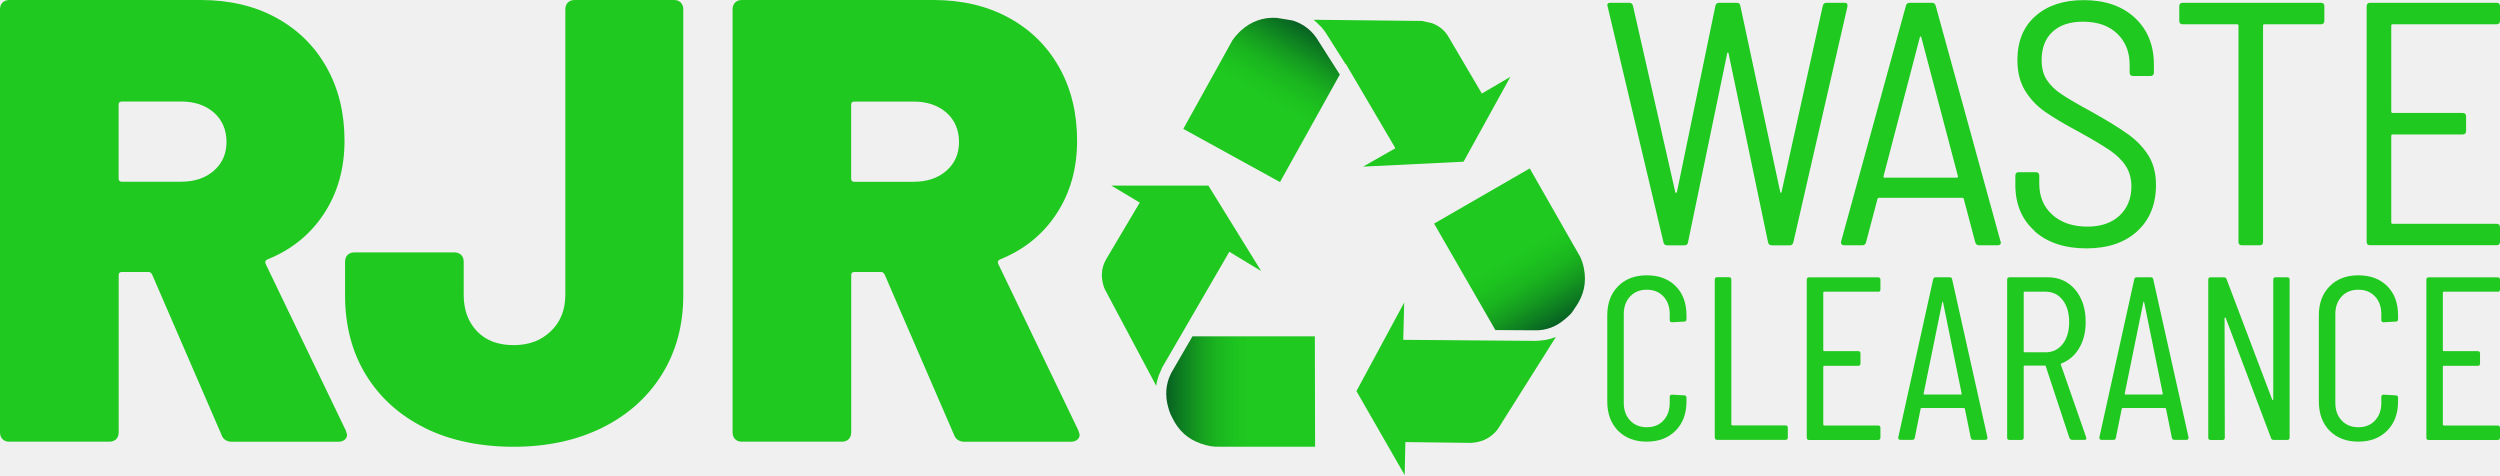
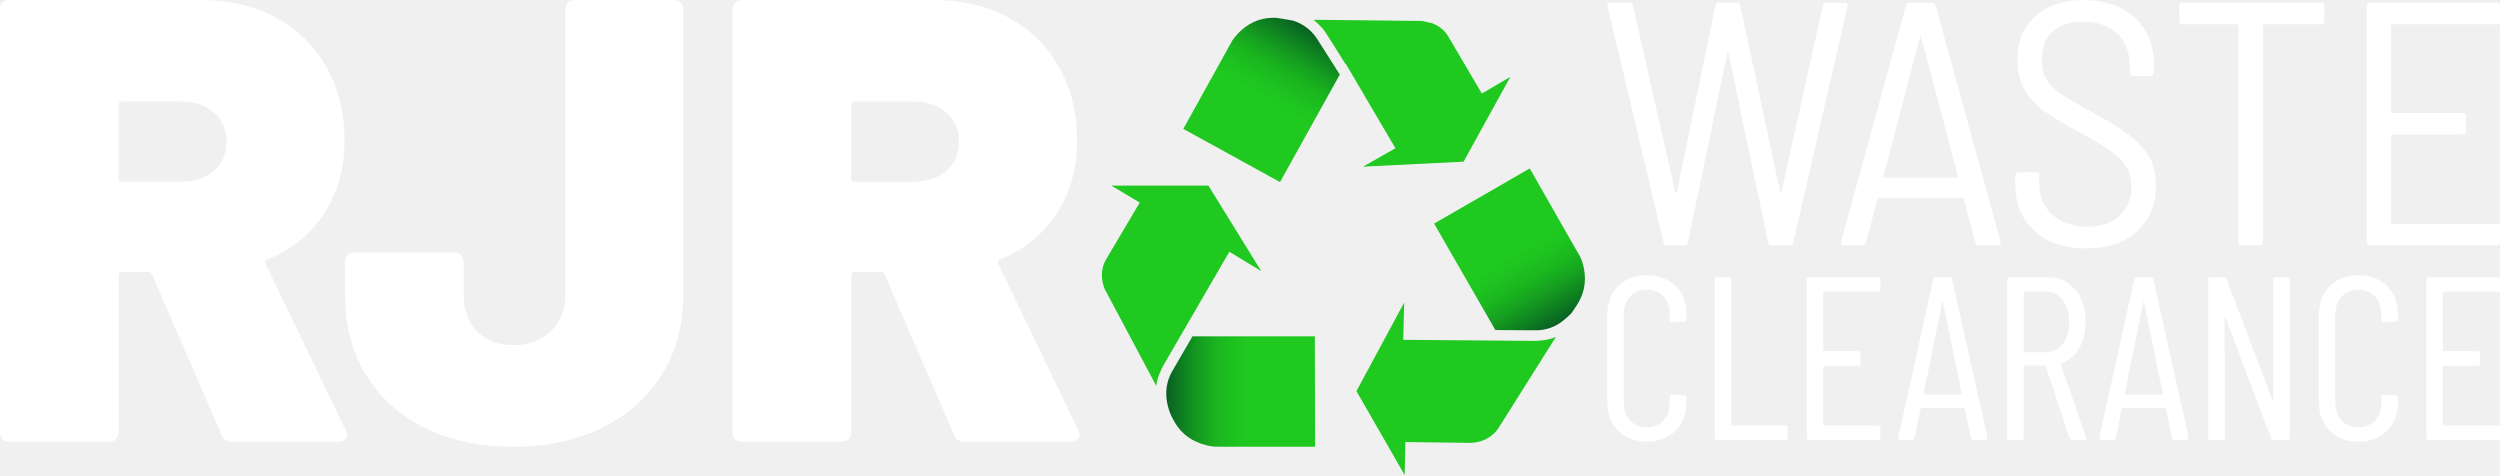
<svg xmlns="http://www.w3.org/2000/svg" xmlns:xlink="http://www.w3.org/1999/xlink" id="Layer_2" data-name="Layer 2" viewBox="0 0 404.63 76.88">
  <defs>
    <style>
      .cls-1 {
        fill: url(#linear-gradient);
      }

      .cls-1, .cls-2, .cls-3, .cls-4 {
        stroke-width: 0px;
      }

      .cls-2 {
        fill: url(#linear-gradient-2);
      }

      .cls-3 {
        fill: url(#linear-gradient-3);
      }

      .cls-4 {
        fill: #1fc91f;
+       }
+       .cls-5 {
+         fill: #ffffff;
      }
    </style>
    <linearGradient id="linear-gradient" x1="251.9" y1="52.63" x2="239.83" y2="31.73" gradientUnits="userSpaceOnUse">
      <stop offset="0" stop-color="#086023" />
      <stop offset=".09" stop-color="#0d7a21" />
      <stop offset=".22" stop-color="#159c20" />
      <stop offset=".34" stop-color="#1ab51f" />
      <stop offset=".46" stop-color="#1dc31f" />
      <stop offset=".55" stop-color="#1fc91f" />
    </linearGradient>
    <linearGradient id="linear-gradient-2" x1="211.24" y1="4.27" x2="199.13" y2="25.25" xlink:href="#linear-gradient" />
    <linearGradient id="linear-gradient-3" x1="188.77" y1="63.36" x2="212.86" y2="63.36" xlink:href="#linear-gradient" />
  </defs>
  <g id="Layer_1-2" data-name="Layer 1">
    <g>
      <g>
        <path class="cls-4" d="m251.83,54.53l-9.35,14.83c-.25.38-.63.78-1.11,1.16-1.03.8-2.14,1.09-3.3,1.16l-10.61-.13-.11,5.34-7.81-13.59,7.73-14.33-.15,6.03,15.86.13,5.32.04h.23c.44,0,.86-.06,1.28-.11.11-.02.23-.02.34-.04.55-.1,1.09-.25,1.62-.46.02-.02.04-.02.06-.02Z" />
        <path class="cls-1" d="m255.05,49.63c-.15.25-.31.5-.5.76-.08.1-.17.23-.25.34l-.15.15c-.23.23-.48.46-.78.71-1.47,1.3-3.15,1.93-5.04,1.87l-6.3-.04-9.92-17.23,15.48-8.93,7.1,12.44,1.03,1.79c.32.65.53,1.32.65,2,.42,2.23,0,4.22-1.32,6.16Z" />
        <path class="cls-4" d="m244.46,12.43l-7.58,13.74-16.26.8,5.23-2.98-7.29-12.4-.74-1.26-.04.04-2.86-4.52c-.29-.5-.63-.99-1.01-1.41-.13-.15-.25-.25-.38-.38-.27-.27-.55-.57-.86-.8-.02-.02-.02-.04-.04-.06l17.5.19,1.64.36c1.2.46,2.08,1.18,2.67,2.21l5.4,9.18,4.62-2.71Z" />
        <path class="cls-2" d="m216.85,12.07l-9.68,17.4-15.65-8.61,7.96-14.35c.4-.57.86-1.09,1.39-1.58,1.68-1.51,3.59-2.16,5.76-2.04l1.53.25,1.11.19c1.85.61,3.21,1.72,4.18,3.4l3.4,5.34Z" />
        <path class="cls-4" d="m204.14,43.88l-5.17-3.13-10.63,18.32c-.04.08-.1.17-.15.25-.17.31-.29.63-.42.94-.06.17-.17.34-.23.53-.19.55-.34,1.09-.4,1.66l-8.3-15.59c-.19-.4-.34-.92-.44-1.53-.04-.31-.06-.63-.06-.92.02-.88.25-1.7.71-2.48l5.42-9.14-4.6-2.75h15.71l8.55,13.84Z" />
        <path class="cls-3" d="m212.86,72.3h-15.63c-.84.04-1.81-.13-2.86-.5-2.12-.74-3.61-2.08-4.62-4.16-.21-.38-.4-.8-.55-1.28v-.02c-.1-.34-.21-.71-.29-1.11-.1-.5-.15-1.01-.15-1.49,0-.4.02-.8.08-1.18.02-.08.04-.19.06-.27.06-.31.13-.61.23-.9.04-.13.08-.23.13-.34.15-.38.32-.74.55-1.11l3.19-5.5h19.81l.04,17.88Z" />
      </g>
      <g>
-         <path class="cls-4" d="m35.85,70.37l-11.23-25.94c-.14-.27-.34-.41-.61-.41h-4.29c-.34,0-.51.17-.51.51v25.43c0,.48-.14.85-.41,1.12-.27.27-.65.41-1.12.41H1.53c-.48,0-.85-.14-1.12-.41-.27-.27-.41-.65-.41-1.12V1.53c0-.47.14-.85.41-1.12s.65-.41,1.12-.41h30.95c4.63,0,8.7.95,12.2,2.86,3.51,1.91,6.23,4.58,8.17,8.02,1.94,3.44,2.91,7.41,2.91,11.9s-1.11,8.43-3.32,11.8c-2.21,3.37-5.26,5.84-9.14,7.4-.34.14-.44.38-.31.72l12.97,26.96c.14.41.21.65.21.71,0,.34-.14.61-.41.82-.27.2-.61.31-1.02.31h-17.16c-.88,0-1.46-.37-1.74-1.12ZM19.2,16.95v11.95c0,.34.17.51.51.51h9.6c2.18,0,3.95-.59,5.31-1.79,1.36-1.19,2.04-2.74,2.04-4.65s-.68-3.56-2.04-4.75c-1.36-1.19-3.13-1.79-5.31-1.79h-9.6c-.34,0-.51.17-.51.51Z" />
-         <path class="cls-4" d="m68.72,69.24c-4.08-2.04-7.25-4.9-9.5-8.58-2.25-3.68-3.37-7.97-3.37-12.87v-5.41c0-.48.14-.85.41-1.12.27-.27.65-.41,1.12-.41h16.14c.47,0,.85.14,1.12.41.27.27.41.65.41,1.12v5.31c0,2.45.72,4.43,2.15,5.92,1.43,1.5,3.4,2.25,5.92,2.25s4.46-.75,6.03-2.25c1.57-1.5,2.35-3.47,2.35-5.92V1.53c0-.47.14-.85.41-1.12.27-.27.65-.41,1.12-.41h16.03c.48,0,.85.14,1.12.41.27.27.41.65.41,1.12v46.27c0,4.83-1.16,9.11-3.47,12.82-2.32,3.71-5.55,6.59-9.7,8.63-4.15,2.04-8.92,3.06-14.3,3.06s-10.32-1.02-14.4-3.06Z" />
-         <path class="cls-4" d="m154.41,70.37l-11.23-25.94c-.14-.27-.34-.41-.61-.41h-4.29c-.34,0-.51.17-.51.51v25.43c0,.48-.14.85-.41,1.12-.27.27-.65.41-1.12.41h-16.14c-.48,0-.85-.14-1.12-.41-.27-.27-.41-.65-.41-1.12V1.53c0-.47.14-.85.41-1.12s.65-.41,1.12-.41h30.95c4.63,0,8.7.95,12.2,2.86,3.51,1.91,6.23,4.58,8.17,8.02,1.94,3.44,2.91,7.41,2.91,11.9s-1.11,8.43-3.32,11.8c-2.21,3.37-5.26,5.84-9.14,7.4-.34.14-.44.38-.31.72l12.97,26.96c.14.41.21.65.21.71,0,.34-.14.61-.41.82-.27.2-.61.31-1.02.31h-17.16c-.88,0-1.46-.37-1.74-1.12Zm-16.65-53.41v11.95c0,.34.17.51.51.51h9.6c2.18,0,3.95-.59,5.31-1.79,1.36-1.19,2.04-2.74,2.04-4.65s-.68-3.56-2.04-4.75c-1.36-1.19-3.13-1.79-5.31-1.79h-9.6c-.34,0-.51.17-.51.51Z" />
+         <path class="cls-5" d="m35.85,70.37l-11.23-25.94c-.14-.27-.34-.41-.61-.41h-4.29c-.34,0-.51.17-.51.51v25.43c0,.48-.14.85-.41,1.12-.27.27-.65.41-1.12.41H1.53c-.48,0-.85-.14-1.12-.41-.27-.27-.41-.65-.41-1.12V1.53c0-.47.14-.85.41-1.12s.65-.41,1.12-.41h30.95c4.63,0,8.7.95,12.2,2.86,3.51,1.91,6.23,4.58,8.17,8.02,1.94,3.44,2.91,7.41,2.91,11.9s-1.11,8.43-3.32,11.8c-2.21,3.37-5.26,5.84-9.14,7.4-.34.14-.44.38-.31.72l12.97,26.96c.14.41.21.65.21.71,0,.34-.14.61-.41.82-.27.2-.61.31-1.02.31h-17.16c-.88,0-1.46-.37-1.74-1.12ZM19.2,16.95v11.95c0,.34.17.51.51.51h9.6c2.18,0,3.95-.59,5.31-1.79,1.36-1.19,2.04-2.74,2.04-4.65s-.68-3.56-2.04-4.75c-1.36-1.19-3.13-1.79-5.31-1.79h-9.6c-.34,0-.51.17-.51.51Z" />
+         <path class="cls-5" d="m68.72,69.24c-4.08-2.04-7.25-4.9-9.5-8.58-2.25-3.68-3.37-7.97-3.37-12.87v-5.41c0-.48.14-.85.41-1.12.27-.27.65-.41,1.12-.41h16.14c.47,0,.85.14,1.12.41.27.27.41.65.41,1.12v5.31c0,2.45.72,4.43,2.15,5.92,1.43,1.5,3.4,2.25,5.92,2.25s4.46-.75,6.03-2.25c1.57-1.5,2.35-3.47,2.35-5.92V1.53c0-.47.14-.85.41-1.12.27-.27.65-.41,1.12-.41h16.03c.48,0,.85.14,1.12.41.27.27.41.65.41,1.12v46.27c0,4.83-1.16,9.11-3.47,12.82-2.32,3.71-5.55,6.59-9.7,8.63-4.15,2.04-8.92,3.06-14.3,3.06s-10.32-1.02-14.4-3.06Z" />
+         <path class="cls-5" d="m154.41,70.37l-11.23-25.94c-.14-.27-.34-.41-.61-.41h-4.29c-.34,0-.51.17-.51.51v25.43c0,.48-.14.85-.41,1.12-.27.27-.65.41-1.12.41h-16.14c-.48,0-.85-.14-1.12-.41-.27-.27-.41-.65-.41-1.12V1.53c0-.47.14-.85.41-1.12s.65-.41,1.12-.41h30.95c4.63,0,8.7.95,12.2,2.86,3.51,1.91,6.23,4.58,8.17,8.02,1.94,3.44,2.91,7.41,2.91,11.9s-1.11,8.43-3.32,11.8c-2.21,3.37-5.26,5.84-9.14,7.4-.34.14-.44.38-.31.72l12.97,26.96c.14.41.21.65.21.71,0,.34-.14.61-.41.82-.27.2-.61.31-1.02.31h-17.16c-.88,0-1.46-.37-1.74-1.12Zm-16.65-53.41v11.95c0,.34.17.51.51.51h9.6c2.18,0,3.95-.59,5.31-1.79,1.36-1.19,2.04-2.74,2.04-4.65s-.68-3.56-2.04-4.75c-1.36-1.19-3.13-1.79-5.31-1.79h-9.6c-.34,0-.51.17-.51.51Z" />
      </g>
      <g>
-         <path class="cls-4" d="m261.89,69.72c-1.16-1.18-1.75-2.76-1.75-4.74v-13.95c0-1.95.58-3.52,1.75-4.7,1.16-1.18,2.71-1.77,4.64-1.77s3.51.58,4.68,1.75c1.16,1.16,1.75,2.74,1.75,4.72v.64c0,.25-.13.38-.38.38l-1.95.11c-.25,0-.38-.13-.38-.38v-.94c0-1.18-.34-2.13-1.02-2.86-.68-.73-1.58-1.09-2.7-1.09s-2,.36-2.69,1.09c-.69.73-1.03,1.68-1.03,2.86v14.36c0,1.18.34,2.13,1.03,2.86.69.73,1.58,1.09,2.69,1.09s2.03-.36,2.7-1.09c.68-.73,1.02-1.68,1.02-2.86v-.94c0-.25.12-.38.38-.38l1.95.11c.25,0,.38.12.38.38v.6c0,1.98-.59,3.56-1.77,4.74-1.18,1.18-2.73,1.77-4.66,1.77s-3.48-.59-4.64-1.77Z" />
-         <path class="cls-4" d="m277.54,70.81v-25.56c0-.25.12-.38.38-.38h1.92c.25,0,.38.13.38.38v23.45c0,.1.05.15.15.15h8.61c.25,0,.38.12.38.38v1.58c0,.25-.12.38-.38.38h-11.05c-.25,0-.38-.12-.38-.38Z" />
-         <path class="cls-4" d="m303.97,47.21h-8.72c-.1,0-.15.05-.15.15v9.32c0,.1.05.15.15.15h5.49c.25,0,.38.13.38.38v1.62c0,.25-.12.38-.38.38h-5.49c-.1,0-.15.05-.15.15v9.36c0,.1.05.15.15.15h8.72c.25,0,.38.12.38.38v1.58c0,.25-.12.38-.38.38h-11.16c-.25,0-.38-.12-.38-.38v-25.56c0-.25.12-.38.38-.38h11.16c.25,0,.38.13.38.38v1.58c0,.25-.12.38-.38.38Z" />
-         <path class="cls-4" d="m318.97,70.85l-.94-4.66s-.02-.09-.06-.11c-.04-.02-.08-.04-.13-.04h-6.8s-.09.01-.13.04c-.04.03-.06.06-.06.11l-.94,4.66c-.03.23-.16.34-.41.34h-1.92c-.12,0-.22-.04-.28-.11-.06-.07-.08-.17-.06-.3l5.64-25.56c.05-.23.19-.34.41-.34h2.26c.25,0,.39.11.41.34l5.71,25.56v.07c0,.23-.11.34-.34.34h-1.95c-.23,0-.36-.11-.41-.34Zm-7.52-6.99h5.94c.08,0,.11-.05.11-.15l-3.01-14.77c-.02-.08-.05-.11-.07-.11s-.05.04-.07.11l-3.01,14.77c0,.1.04.15.11.15Z" />
-         <path class="cls-4" d="m334.94,70.89l-3.83-11.61c-.02-.08-.07-.11-.15-.11h-3.27c-.1,0-.15.05-.15.15v11.5c0,.25-.13.38-.38.38h-1.92c-.25,0-.38-.12-.38-.38v-25.56c0-.25.12-.38.38-.38h6.2c1.83,0,3.31.67,4.44,2.01,1.13,1.34,1.69,3.09,1.69,5.24,0,1.63-.35,3.03-1.05,4.21-.7,1.18-1.65,2-2.86,2.48-.1.02-.14.09-.11.19l4.1,11.77.04.15c0,.18-.11.26-.34.26h-1.95c-.23,0-.38-.1-.45-.3Zm-7.4-23.53v9.51c0,.1.05.15.15.15h3.38c1.15,0,2.08-.44,2.78-1.34.7-.89,1.05-2.07,1.05-3.55s-.35-2.67-1.05-3.57c-.7-.9-1.63-1.35-2.78-1.35h-3.38c-.1,0-.15.05-.15.15Z" />
-         <path class="cls-4" d="m351.52,70.85l-.94-4.66s-.02-.09-.06-.11c-.04-.02-.08-.04-.13-.04h-6.8s-.09.01-.13.04c-.04.03-.06.06-.06.11l-.94,4.66c-.03.23-.16.34-.41.34h-1.92c-.12,0-.22-.04-.28-.11-.06-.07-.08-.17-.06-.3l5.64-25.56c.05-.23.19-.34.41-.34h2.26c.25,0,.39.11.41.34l5.71,25.56v.07c0,.23-.11.34-.34.34h-1.95c-.23,0-.36-.11-.41-.34Zm-7.52-6.99h5.94c.08,0,.11-.05.11-.15l-3.01-14.77c-.02-.08-.05-.11-.07-.11s-.05.04-.07.11l-3.01,14.77c0,.1.04.15.11.15Z" />
-         <path class="cls-4" d="m368.32,44.88h1.88c.25,0,.38.13.38.38v25.56c0,.25-.13.38-.38.38h-2.22c-.2,0-.34-.1-.41-.3l-7.33-19.43c-.02-.07-.06-.11-.11-.09-.05.01-.08.05-.08.13l.04,19.32c0,.25-.13.38-.38.38h-1.92c-.25,0-.38-.12-.38-.38v-25.56c0-.25.12-.38.38-.38h2.18c.2,0,.34.1.41.3l7.37,19.47c.02.07.06.11.11.09.05-.01.07-.06.07-.13v-19.36c0-.25.13-.38.38-.38Z" />
-         <path class="cls-4" d="m377.06,69.72c-1.16-1.18-1.75-2.76-1.75-4.74v-13.95c0-1.95.58-3.52,1.75-4.7,1.16-1.18,2.71-1.77,4.64-1.77s3.51.58,4.68,1.75c1.16,1.16,1.75,2.74,1.75,4.72v.64c0,.25-.13.38-.38.38l-1.95.11c-.25,0-.38-.13-.38-.38v-.94c0-1.18-.34-2.13-1.02-2.86-.68-.73-1.58-1.09-2.7-1.09s-2,.36-2.69,1.09c-.69.73-1.03,1.68-1.03,2.86v14.36c0,1.18.34,2.13,1.03,2.86.69.73,1.58,1.09,2.69,1.09s2.03-.36,2.7-1.09c.68-.73,1.02-1.68,1.02-2.86v-.94c0-.25.12-.38.38-.38l1.95.11c.25,0,.38.12.38.38v.6c0,1.98-.59,3.56-1.77,4.74-1.18,1.18-2.73,1.77-4.66,1.77s-3.48-.59-4.64-1.77Z" />
-         <path class="cls-4" d="m404.25,47.21h-8.72c-.1,0-.15.05-.15.15v9.32c0,.1.05.15.15.15h5.49c.25,0,.38.13.38.38v1.62c0,.25-.12.38-.38.38h-5.49c-.1,0-.15.05-.15.15v9.36c0,.1.05.15.15.15h8.72c.25,0,.38.12.38.38v1.58c0,.25-.12.38-.38.38h-11.16c-.25,0-.38-.12-.38-.38v-25.56c0-.25.12-.38.38-.38h11.16c.25,0,.38.13.38.38v1.58c0,.25-.12.38-.38.38Z" />
+         <path class="cls-5" d="m261.89,69.72c-1.16-1.18-1.75-2.76-1.75-4.74v-13.95c0-1.95.58-3.52,1.75-4.7,1.16-1.18,2.71-1.77,4.64-1.77s3.51.58,4.68,1.75c1.16,1.16,1.75,2.74,1.75,4.72v.64c0,.25-.13.38-.38.38l-1.95.11c-.25,0-.38-.13-.38-.38v-.94c0-1.18-.34-2.13-1.02-2.86-.68-.73-1.58-1.09-2.7-1.09s-2,.36-2.69,1.09c-.69.73-1.03,1.68-1.03,2.86v14.36c0,1.18.34,2.13,1.03,2.86.69.73,1.58,1.09,2.69,1.09s2.03-.36,2.7-1.09c.68-.73,1.02-1.68,1.02-2.86v-.94c0-.25.12-.38.38-.38l1.95.11c.25,0,.38.12.38.38v.6c0,1.98-.59,3.56-1.77,4.74-1.18,1.18-2.73,1.77-4.66,1.77s-3.48-.59-4.64-1.77Z" />
+         <path class="cls-5" d="m277.54,70.81v-25.56c0-.25.12-.38.38-.38h1.92c.25,0,.38.13.38.38v23.45c0,.1.05.15.15.15h8.61c.25,0,.38.12.38.38v1.58c0,.25-.12.38-.38.38h-11.05c-.25,0-.38-.12-.38-.38Z" />
+         <path class="cls-5" d="m303.97,47.21h-8.72c-.1,0-.15.05-.15.15v9.32c0,.1.05.15.15.15h5.49c.25,0,.38.13.38.38v1.62c0,.25-.12.38-.38.38h-5.49c-.1,0-.15.05-.15.15v9.36c0,.1.05.15.15.15h8.72c.25,0,.38.12.38.38v1.58c0,.25-.12.38-.38.38h-11.16c-.25,0-.38-.12-.38-.38v-25.56c0-.25.12-.38.38-.38h11.16c.25,0,.38.13.38.38v1.58c0,.25-.12.38-.38.38Z" />
+         <path class="cls-5" d="m318.97,70.85l-.94-4.66s-.02-.09-.06-.11c-.04-.02-.08-.04-.13-.04h-6.8s-.09.01-.13.04c-.04.03-.06.06-.06.11l-.94,4.66c-.03.23-.16.34-.41.34h-1.92c-.12,0-.22-.04-.28-.11-.06-.07-.08-.17-.06-.3l5.64-25.56c.05-.23.19-.34.41-.34h2.26c.25,0,.39.11.41.34l5.71,25.56v.07c0,.23-.11.34-.34.34h-1.95c-.23,0-.36-.11-.41-.34Zm-7.52-6.99h5.94c.08,0,.11-.05.11-.15l-3.01-14.77c-.02-.08-.05-.11-.07-.11s-.05.04-.07.11l-3.01,14.77c0,.1.04.15.11.15Z" />
+         <path class="cls-5" d="m334.94,70.89l-3.83-11.61c-.02-.08-.07-.11-.15-.11h-3.27c-.1,0-.15.05-.15.15v11.5c0,.25-.13.38-.38.38h-1.92c-.25,0-.38-.12-.38-.38v-25.56c0-.25.12-.38.38-.38h6.2c1.83,0,3.31.67,4.44,2.01,1.13,1.34,1.69,3.09,1.69,5.24,0,1.63-.35,3.03-1.05,4.21-.7,1.18-1.65,2-2.86,2.48-.1.02-.14.09-.11.19l4.1,11.77.04.15c0,.18-.11.26-.34.26h-1.95c-.23,0-.38-.1-.45-.3Zm-7.4-23.53v9.51c0,.1.05.15.15.15h3.38c1.15,0,2.08-.44,2.78-1.34.7-.89,1.05-2.07,1.05-3.55s-.35-2.67-1.05-3.57c-.7-.9-1.63-1.35-2.78-1.35h-3.38c-.1,0-.15.05-.15.15Z" />
+         <path class="cls-5" d="m351.52,70.85l-.94-4.66s-.02-.09-.06-.11c-.04-.02-.08-.04-.13-.04h-6.8s-.09.01-.13.04c-.04.03-.06.06-.06.11l-.94,4.66c-.03.23-.16.34-.41.34h-1.92c-.12,0-.22-.04-.28-.11-.06-.07-.08-.17-.06-.3l5.64-25.56c.05-.23.19-.34.41-.34h2.26c.25,0,.39.11.41.34l5.71,25.56v.07c0,.23-.11.34-.34.34h-1.95c-.23,0-.36-.11-.41-.34Zm-7.52-6.99h5.94c.08,0,.11-.05.11-.15l-3.01-14.77c-.02-.08-.05-.11-.07-.11s-.05.04-.07.11l-3.01,14.77c0,.1.04.15.11.15Z" />
+         <path class="cls-5" d="m368.32,44.88h1.88c.25,0,.38.13.38.38v25.56c0,.25-.13.38-.38.38h-2.22c-.2,0-.34-.1-.41-.3l-7.33-19.43c-.02-.07-.06-.11-.11-.09-.05.01-.08.05-.08.13l.04,19.32c0,.25-.13.38-.38.38h-1.92c-.25,0-.38-.12-.38-.38v-25.56c0-.25.12-.38.38-.38h2.18c.2,0,.34.1.41.3l7.37,19.47c.02.07.06.11.11.09.05-.01.07-.06.07-.13v-19.36c0-.25.13-.38.38-.38Z" />
+         <path class="cls-5" d="m377.06,69.72c-1.16-1.18-1.75-2.76-1.75-4.74v-13.95c0-1.95.58-3.52,1.75-4.7,1.16-1.18,2.71-1.77,4.64-1.77s3.51.58,4.68,1.75c1.16,1.16,1.75,2.74,1.75,4.72v.64c0,.25-.13.38-.38.38l-1.95.11c-.25,0-.38-.13-.38-.38v-.94c0-1.18-.34-2.13-1.02-2.86-.68-.73-1.58-1.09-2.7-1.09s-2,.36-2.69,1.09c-.69.73-1.03,1.68-1.03,2.86v14.36c0,1.18.34,2.13,1.03,2.86.69.73,1.58,1.09,2.69,1.09s2.03-.36,2.7-1.09c.68-.73,1.02-1.68,1.02-2.86v-.94c0-.25.12-.38.38-.38l1.95.11c.25,0,.38.12.38.38v.6c0,1.98-.59,3.56-1.77,4.74-1.18,1.18-2.73,1.77-4.66,1.77s-3.48-.59-4.64-1.77Z" />
+         <path class="cls-5" d="m404.25,47.21h-8.72c-.1,0-.15.05-.15.15v9.32c0,.1.05.15.15.15h5.49c.25,0,.38.13.38.38v1.62c0,.25-.12.38-.38.38h-5.49c-.1,0-.15.05-.15.15v9.36c0,.1.05.15.15.15h8.72c.25,0,.38.12.38.38v1.58c0,.25-.12.38-.38.38h-11.16c-.25,0-.38-.12-.38-.38v-25.56c0-.25.12-.38.38-.38h11.16c.25,0,.38.13.38.38v1.58c0,.25-.12.38-.38.38Z" />
      </g>
      <g>
-         <path class="cls-4" d="m269.23,39.19l-9.03-38.13-.06-.22c0-.26.17-.39.51-.39h3.03c.34,0,.54.17.62.5l6.84,30.11c.04.11.08.17.14.17s.1-.06.14-.17l6.22-30.11c.07-.34.28-.5.62-.5h2.8c.37,0,.58.17.62.5l6.45,30.11c.04.11.07.17.11.17s.08-.06.11-.17l6.67-30.11c.08-.34.28-.5.62-.5h2.92c.37,0,.52.21.45.62l-8.75,38.13c-.07.34-.28.51-.62.51h-2.86c-.34,0-.54-.17-.62-.51l-6.39-30.56c-.04-.11-.08-.17-.11-.17s-.08.06-.11.17l-6.34,30.56c-.04.34-.24.51-.62.51h-2.75c-.34,0-.54-.17-.62-.51Z" />
-         <path class="cls-4" d="m319.69,39.19l-1.85-7.01c-.04-.11-.13-.17-.28-.17h-13.4c-.15,0-.24.06-.28.17l-1.85,7.01c-.08.34-.28.51-.62.51h-2.92c-.19,0-.33-.06-.42-.17s-.12-.26-.08-.45L308.47.95c.08-.34.28-.5.62-.5h3.59c.34,0,.54.17.62.5l10.49,38.13.06.17c0,.3-.19.45-.56.45h-2.97c-.34,0-.54-.17-.62-.51Zm-14.83-10.51c.06.06.12.08.2.08h11.61c.08,0,.14-.03.2-.08.06-.06.06-.1.03-.14l-5.94-22.54c-.04-.08-.08-.11-.11-.11s-.08.04-.11.11l-5.89,22.54s-.03.08.03.14Z" />
-         <path class="cls-4" d="m329.3,37.37c-2.07-1.85-3.11-4.33-3.11-7.43v-1.51c0-.37.19-.56.56-.56h2.75c.37,0,.56.19.56.56v1.29c0,2.09.71,3.78,2.13,5.05,1.42,1.27,3.31,1.91,5.66,1.91,2.2,0,3.94-.6,5.21-1.79,1.27-1.2,1.91-2.77,1.91-4.71,0-1.27-.3-2.37-.9-3.31-.6-.93-1.48-1.79-2.64-2.58-1.16-.78-2.82-1.77-4.99-2.97-2.32-1.23-4.14-2.32-5.47-3.25-1.33-.93-2.4-2.07-3.22-3.42s-1.23-2.99-1.23-4.93c0-3.03.97-5.4,2.92-7.12,1.94-1.72,4.54-2.58,7.79-2.58,3.48,0,6.24.95,8.3,2.86,2.05,1.91,3.08,4.43,3.08,7.57v1.29c0,.37-.19.56-.56.56h-2.8c-.38,0-.56-.19-.56-.56v-1.23c0-2.09-.67-3.78-2.02-5.07s-3.2-1.93-5.55-1.93c-2.09,0-3.73.54-4.91,1.63-1.18,1.09-1.77,2.62-1.77,4.6,0,1.27.28,2.34.84,3.2s1.37,1.65,2.44,2.35c1.06.71,2.7,1.66,4.91,2.86,2.54,1.42,4.49,2.63,5.86,3.62,1.36.99,2.45,2.13,3.25,3.42.8,1.29,1.21,2.87,1.21,4.74,0,3.14-1.01,5.63-3.03,7.49-2.02,1.85-4.77,2.78-8.24,2.78s-6.31-.93-8.38-2.78Z" />
-         <path class="cls-4" d="m376.2,1.01v2.36c0,.37-.19.56-.56.56h-9.14c-.15,0-.22.07-.22.22v34.99c0,.38-.19.56-.56.56h-2.86c-.37,0-.56-.19-.56-.56V4.15c0-.15-.08-.22-.22-.22h-8.8c-.37,0-.56-.19-.56-.56V1.01c0-.37.19-.56.56-.56h22.37c.37,0,.56.19.56.56Z" />
-         <path class="cls-4" d="m404.07,3.93h-16.82c-.15,0-.22.07-.22.22v13.9c0,.15.07.23.22.23h11.33c.37,0,.56.19.56.56v2.36c0,.37-.19.56-.56.56h-11.33c-.15,0-.22.08-.22.22v14.02c0,.15.07.22.22.22h16.82c.37,0,.56.19.56.56v2.35c0,.38-.19.56-.56.56h-20.46c-.38,0-.56-.19-.56-.56V1.01c0-.37.19-.56.56-.56h20.46c.37,0,.56.19.56.56v2.36c0,.37-.19.56-.56.56Z" />
+         <path class="cls-5" d="m269.23,39.19l-9.03-38.13-.06-.22c0-.26.17-.39.51-.39h3.03c.34,0,.54.17.62.5l6.84,30.11c.04.11.08.17.14.17s.1-.06.14-.17l6.22-30.11c.07-.34.28-.5.62-.5h2.8c.37,0,.58.17.62.5l6.45,30.11c.04.11.07.17.11.17s.08-.06.11-.17l6.67-30.11c.08-.34.28-.5.62-.5h2.92c.37,0,.52.21.45.62l-8.75,38.13c-.07.34-.28.51-.62.51h-2.86c-.34,0-.54-.17-.62-.51l-6.39-30.56c-.04-.11-.08-.17-.11-.17s-.08.06-.11.17l-6.34,30.56c-.04.34-.24.51-.62.51h-2.75c-.34,0-.54-.17-.62-.51Z" />
+         <path class="cls-5" d="m319.69,39.19l-1.85-7.01c-.04-.11-.13-.17-.28-.17h-13.4c-.15,0-.24.06-.28.17l-1.85,7.01c-.08.34-.28.51-.62.51h-2.92c-.19,0-.33-.06-.42-.17s-.12-.26-.08-.45L308.47.95c.08-.34.28-.5.62-.5h3.59c.34,0,.54.17.62.5l10.49,38.13.06.17c0,.3-.19.45-.56.45h-2.97c-.34,0-.54-.17-.62-.51Zm-14.83-10.51c.06.06.12.08.2.08h11.61c.08,0,.14-.03.2-.08.06-.06.06-.1.03-.14l-5.94-22.54c-.04-.08-.08-.11-.11-.11s-.08.04-.11.11l-5.89,22.54s-.03.08.03.14Z" />
+         <path class="cls-5" d="m329.3,37.37c-2.07-1.85-3.11-4.33-3.11-7.43v-1.51c0-.37.19-.56.56-.56h2.75c.37,0,.56.19.56.56v1.29c0,2.09.71,3.78,2.13,5.05,1.42,1.27,3.31,1.91,5.66,1.91,2.2,0,3.94-.6,5.21-1.79,1.27-1.2,1.91-2.77,1.91-4.71,0-1.27-.3-2.37-.9-3.31-.6-.93-1.48-1.79-2.64-2.58-1.16-.78-2.82-1.77-4.99-2.97-2.32-1.23-4.14-2.32-5.47-3.25-1.33-.93-2.4-2.07-3.22-3.42s-1.23-2.99-1.23-4.93c0-3.03.97-5.4,2.92-7.12,1.94-1.72,4.54-2.58,7.79-2.58,3.48,0,6.24.95,8.3,2.86,2.05,1.91,3.08,4.43,3.08,7.57v1.29c0,.37-.19.56-.56.56h-2.8c-.38,0-.56-.19-.56-.56v-1.23c0-2.09-.67-3.78-2.02-5.07s-3.2-1.93-5.55-1.93c-2.09,0-3.73.54-4.91,1.63-1.18,1.09-1.77,2.62-1.77,4.6,0,1.27.28,2.34.84,3.2s1.37,1.65,2.44,2.35c1.06.71,2.7,1.66,4.91,2.86,2.54,1.42,4.49,2.63,5.86,3.62,1.36.99,2.45,2.13,3.25,3.42.8,1.29,1.21,2.87,1.21,4.74,0,3.14-1.01,5.63-3.03,7.49-2.02,1.85-4.77,2.78-8.24,2.78s-6.31-.93-8.38-2.78Z" />
+         <path class="cls-5" d="m376.2,1.01v2.36c0,.37-.19.56-.56.56h-9.14c-.15,0-.22.07-.22.22v34.99c0,.38-.19.56-.56.56h-2.86c-.37,0-.56-.19-.56-.56V4.15c0-.15-.08-.22-.22-.22h-8.8c-.37,0-.56-.19-.56-.56V1.01c0-.37.19-.56.56-.56h22.37c.37,0,.56.19.56.56Z" />
+         <path class="cls-5" d="m404.07,3.93h-16.82c-.15,0-.22.07-.22.22v13.9c0,.15.07.23.22.23h11.33c.37,0,.56.19.56.56v2.36c0,.37-.19.56-.56.56h-11.33c-.15,0-.22.08-.22.22v14.02c0,.15.07.22.22.22h16.82c.37,0,.56.19.56.56v2.35c0,.38-.19.56-.56.56h-20.46c-.38,0-.56-.19-.56-.56V1.01c0-.37.19-.56.56-.56h20.46c.37,0,.56.19.56.56v2.36c0,.37-.19.56-.56.56Z" />
      </g>
    </g>
  </g>
</svg>
